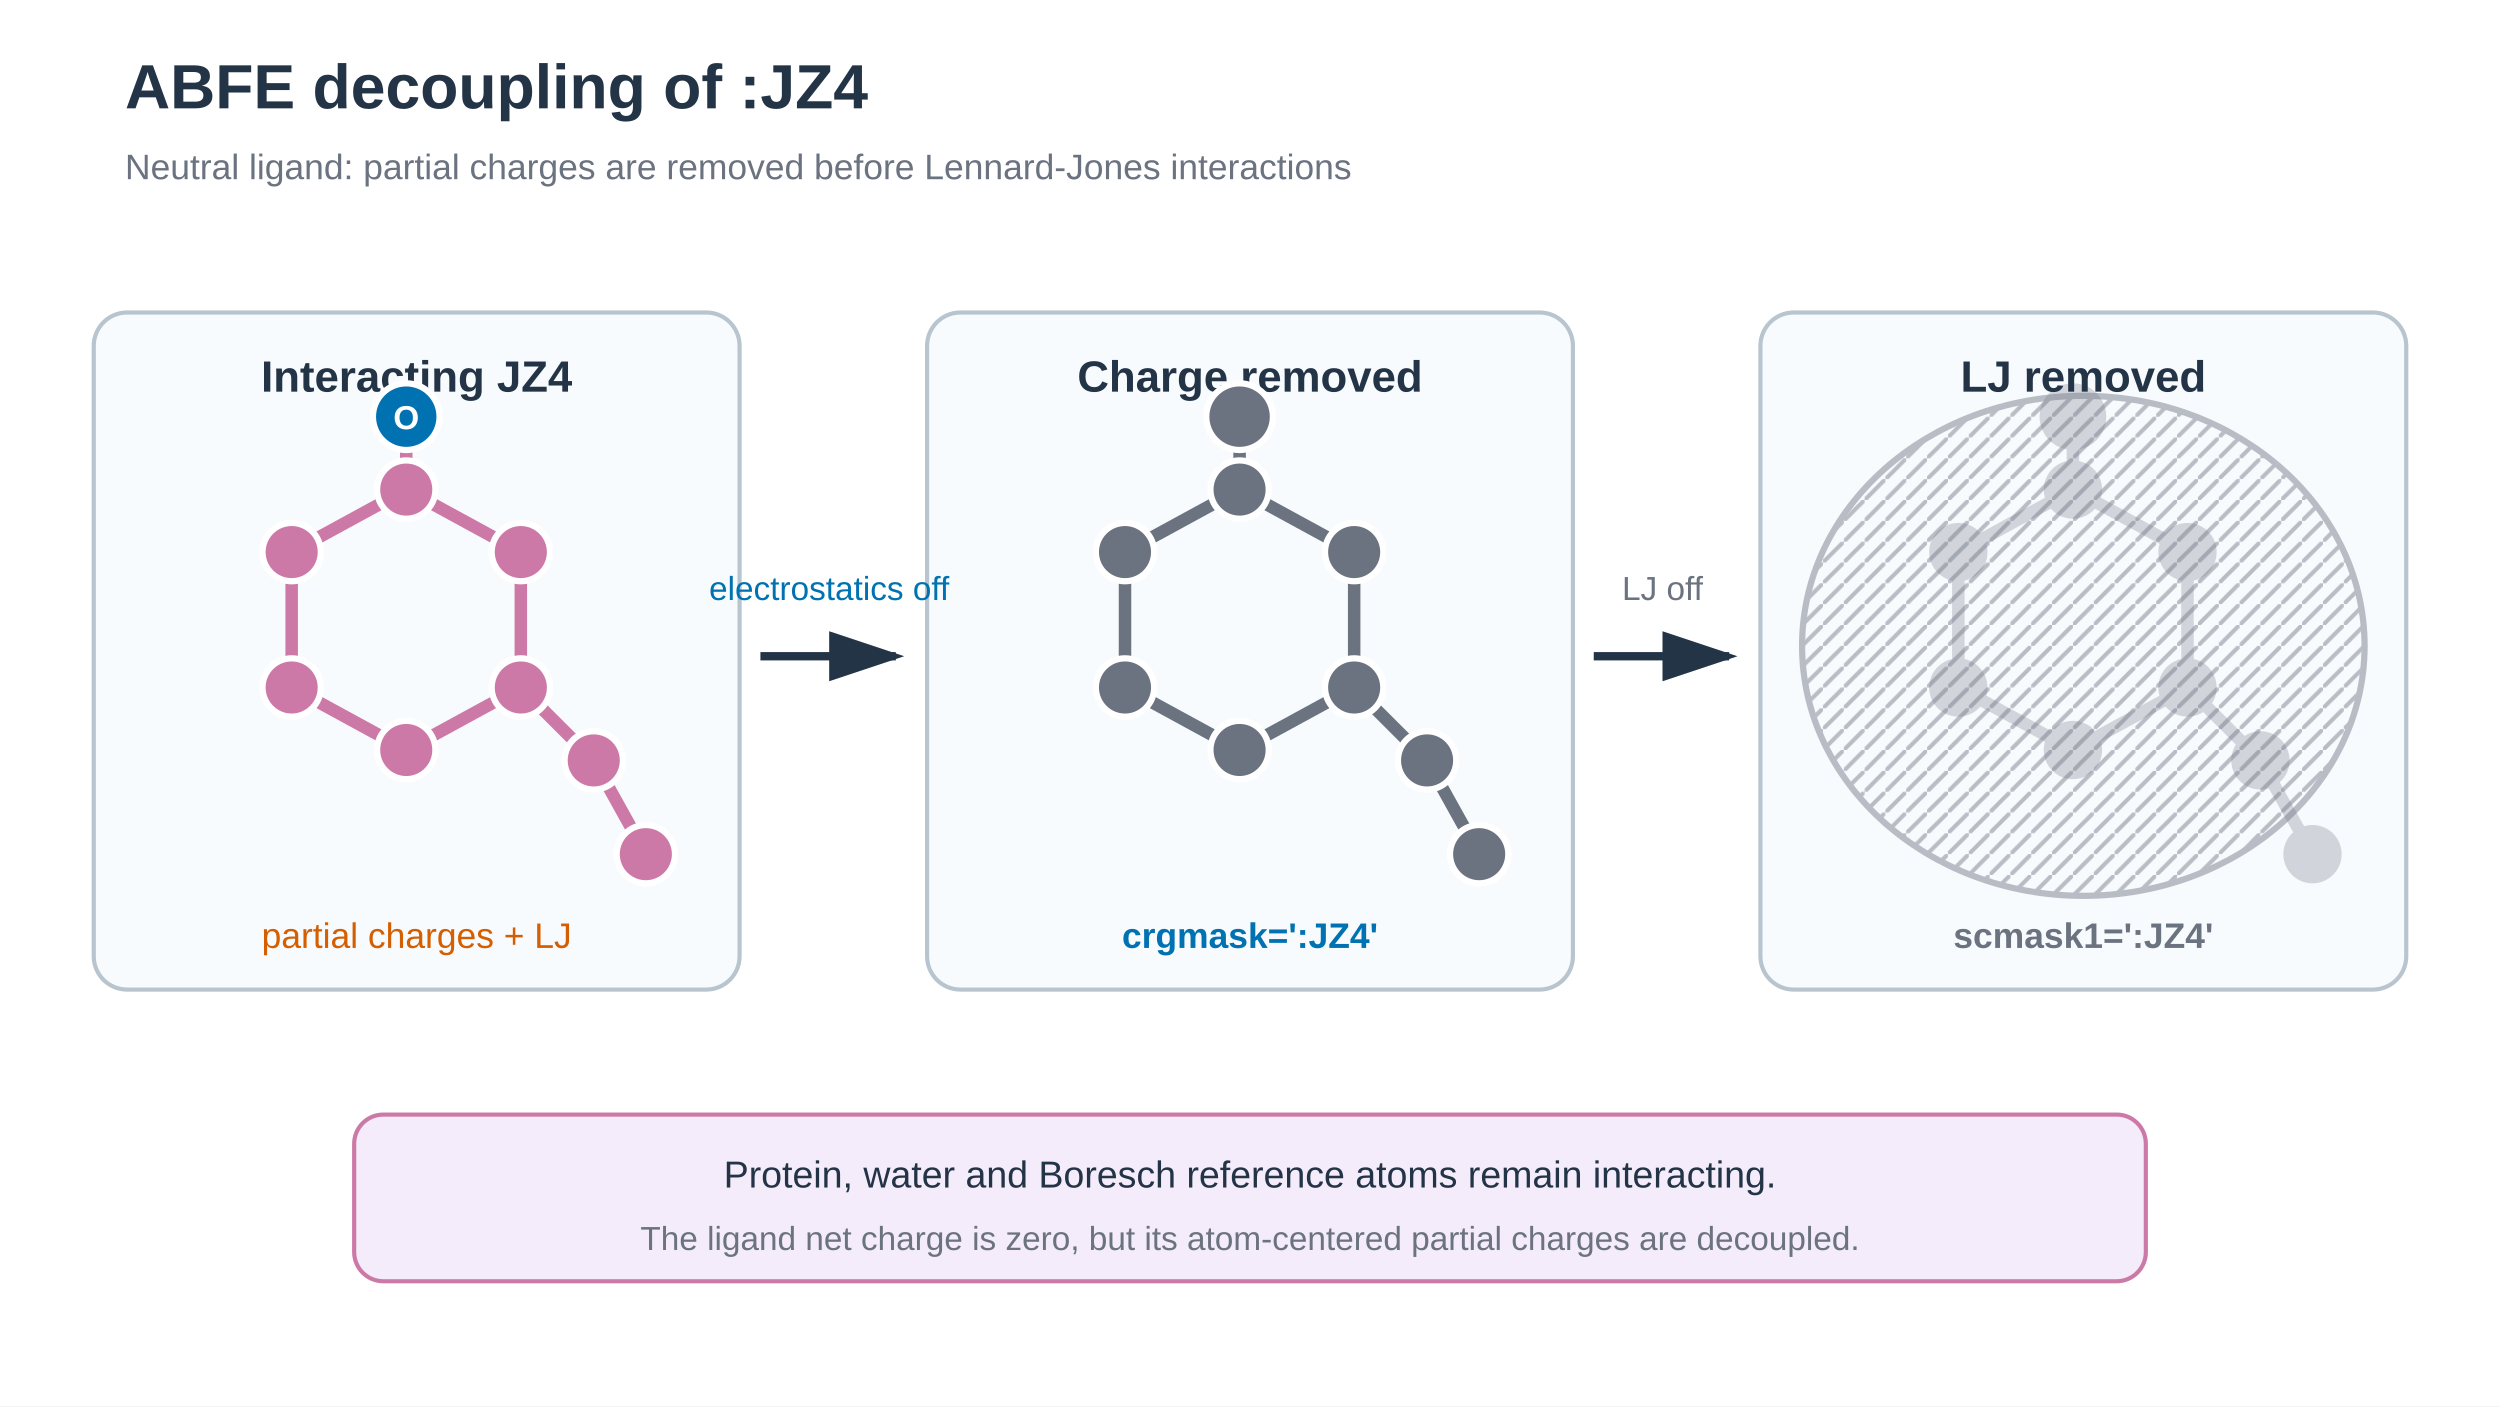
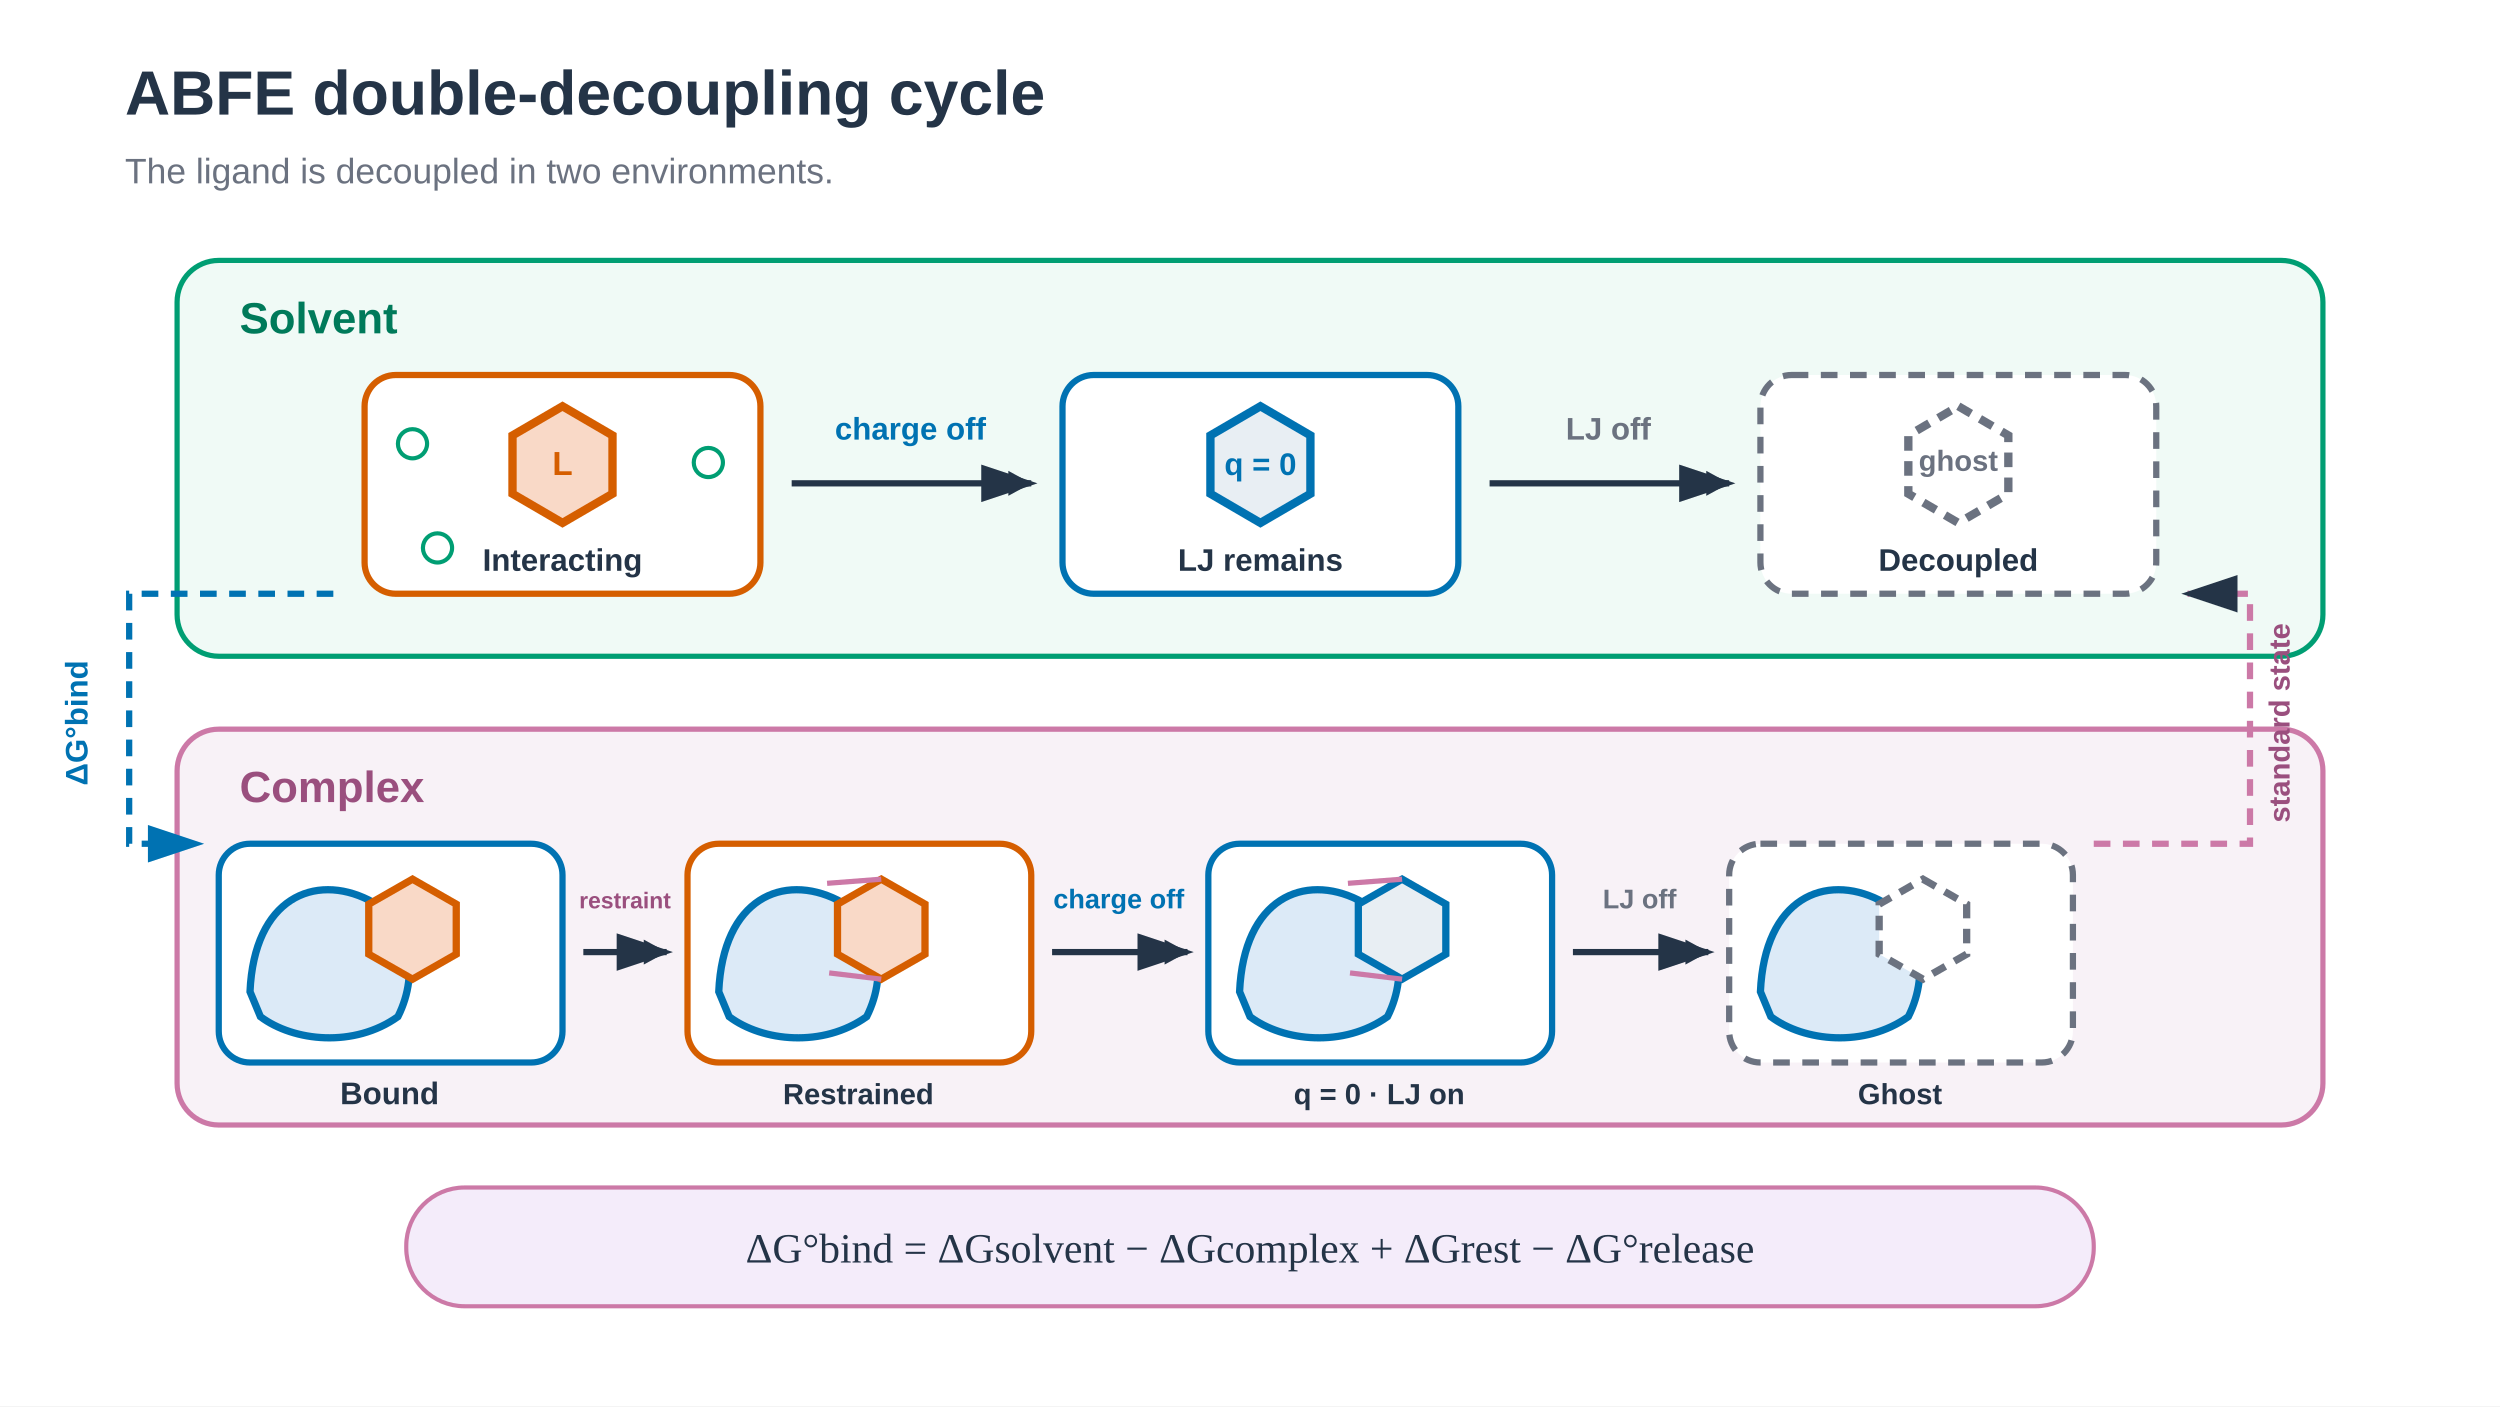
<svg xmlns="http://www.w3.org/2000/svg" viewBox="0 0 1200 675" role="img">
  <defs>
-     <marker id="arrow" markerWidth="10" markerHeight="10" refX="8" refY="3" orient="auto">
+     <marker id="arrow-dark" markerWidth="10" markerHeight="10" refX="8" refY="3" orient="auto" markerUnits="strokeWidth">
      <path d="M0,0 L0,6 L9,3 z" fill="#243447" />
    </marker>
-     <pattern id="hatch" width="10" height="10" patternUnits="userSpaceOnUse">
-       <path d="M0 10 L10 0" stroke="#6B7280" stroke-width="2" />
-     </pattern>
+     <marker id="arrow-blue" markerWidth="10" markerHeight="10" refX="8" refY="3" orient="auto" markerUnits="strokeWidth">
+       <path d="M0,0 L0,6 L9,3 z" fill="#0072B2" />
+     </marker>
  </defs>
  <rect width="1200" height="675" fill="#FFFFFF" />
-   <text x="60" y="52" font-family="Arial, Helvetica, sans-serif" font-size="30" font-weight="bold" fill="#243447">ABFE decoupling of :JZ4</text>
-   <text x="60" y="86" font-family="Arial, Helvetica, sans-serif" font-size="17" fill="#6B7280">Neutral ligand: partial charges are removed before Lennard-Jones interactions</text>
-   <g font-family="Arial, Helvetica, sans-serif">
-     <g transform="translate(45 150)">
-       <rect width="310" height="325" rx="16" fill="#F8FBFD" stroke="#B8C4CE" stroke-width="2" />
-       <text x="155" y="38" text-anchor="middle" font-size="21" font-weight="bold" fill="#243447">Interacting JZ4</text>
-       <g stroke="#CC79A7" stroke-width="6" fill="none">
-         <path d="M95 115 L150 85 L205 115 L205 180 L150 210 L95 180 Z" />
-         <path d="M205 180 L240 215 L265 260" />
-         <path d="M150 85 L150 55" />
-       </g>
-       <g fill="#CC79A7" stroke="#FFFFFF" stroke-width="3">
-         <circle cx="95" cy="115" r="14" />
-         <circle cx="150" cy="85" r="14" />
-         <circle cx="205" cy="115" r="14" />
-         <circle cx="205" cy="180" r="14" />
-         <circle cx="150" cy="210" r="14" />
-         <circle cx="95" cy="180" r="14" />
-         <circle cx="240" cy="215" r="14" />
-         <circle cx="265" cy="260" r="14" />
-       </g>
-       <circle cx="150" cy="50" r="16" fill="#0072B2" stroke="#FFFFFF" stroke-width="3" />
-       <text x="150" y="56" text-anchor="middle" font-size="16" font-weight="bold" fill="#FFFFFF">O</text>
-       <text x="155" y="305" text-anchor="middle" font-size="17" fill="#D55E00">partial charges + LJ</text>
-     </g>
-     <g transform="translate(445 150)">
-       <rect width="310" height="325" rx="16" fill="#F8FBFD" stroke="#B8C4CE" stroke-width="2" />
-       <text x="155" y="38" text-anchor="middle" font-size="21" font-weight="bold" fill="#243447">Charge removed</text>
-       <g stroke="#6B7280" stroke-width="6" fill="none">
-         <path d="M95 115 L150 85 L205 115 L205 180 L150 210 L95 180 Z" />
-         <path d="M205 180 L240 215 L265 260" />
-         <path d="M150 85 L150 55" />
-       </g>
-       <g fill="#6B7280" stroke="#FFFFFF" stroke-width="3">
-         <circle cx="95" cy="115" r="14" />
-         <circle cx="150" cy="85" r="14" />
-         <circle cx="205" cy="115" r="14" />
-         <circle cx="205" cy="180" r="14" />
-         <circle cx="150" cy="210" r="14" />
-         <circle cx="95" cy="180" r="14" />
-         <circle cx="240" cy="215" r="14" />
-         <circle cx="265" cy="260" r="14" />
-         <circle cx="150" cy="50" r="16" />
-       </g>
-       <text x="155" y="305" text-anchor="middle" font-size="17" font-weight="bold" fill="#0072B2">crgmask=':JZ4'</text>
-     </g>
-     <g transform="translate(845 150)">
-       <rect width="310" height="325" rx="16" fill="#F8FBFD" stroke="#B8C4CE" stroke-width="2" />
-       <g opacity="0.28">
-         <g stroke="#6B7280" stroke-width="6" fill="none">
-           <path d="M95 115 L150 85 L205 115 L205 180 L150 210 L95 180 Z" />
-           <path d="M205 180 L240 215 L265 260" />
-           <path d="M150 85 L150 55" />
-         </g>
-         <g fill="#6B7280">
-           <circle cx="95" cy="115" r="14" />
-           <circle cx="150" cy="85" r="14" />
-           <circle cx="205" cy="115" r="14" />
-           <circle cx="205" cy="180" r="14" />
-           <circle cx="150" cy="210" r="14" />
-           <circle cx="95" cy="180" r="14" />
-           <circle cx="240" cy="215" r="14" />
-           <circle cx="265" cy="260" r="14" />
-           <circle cx="150" cy="50" r="16" />
-         </g>
-       </g>
-       <text x="155" y="38" text-anchor="middle" font-size="21" font-weight="bold" fill="#243447">LJ removed</text>
-       <ellipse cx="155" cy="160" rx="135" ry="120" fill="url(#hatch)" stroke="#6B7280" stroke-width="3" opacity="0.45" />
-       <text x="155" y="305" text-anchor="middle" font-size="17" font-weight="bold" fill="#6B7280">scmask1=':JZ4'</text>
-     </g>
-     <line x1="365" y1="315" x2="430" y2="315" stroke="#243447" stroke-width="4" marker-end="url(#arrow)" />
-     <text x="398" y="288" text-anchor="middle" font-size="16" fill="#0072B2">electrostatics off</text>
-     <line x1="765" y1="315" x2="830" y2="315" stroke="#243447" stroke-width="4" marker-end="url(#arrow)" />
-     <text x="798" y="288" text-anchor="middle" font-size="16" fill="#6B7280">LJ off</text>
-     <rect x="170" y="535" width="860" height="80" rx="14" fill="#F4ECFA" stroke="#CC79A7" stroke-width="2" />
-     <text x="600" y="570" text-anchor="middle" font-size="18" fill="#243447">Protein, water and Boresch reference atoms remain interacting.</text>
-     <text x="600" y="600" text-anchor="middle" font-size="16" fill="#6B7280">The ligand net charge is zero, but its atom-centered partial charges are decoupled.</text>
+   <text x="60" y="55" font-family="Arial, Helvetica, sans-serif" font-size="30" font-weight="bold" fill="#243447">ABFE double-decoupling cycle</text>
+   <text x="60" y="88" font-family="Arial, Helvetica, sans-serif" font-size="17" fill="#6B7280">The ligand is decoupled in two environments.</text>
+   <rect x="85" y="125" width="1030" height="190" rx="20" fill="#F0FAF6" stroke="#009E73" stroke-width="2.5" />
+   <text x="115" y="160" font-family="Arial, Helvetica, sans-serif" font-size="21" font-weight="bold" fill="#007A5A">Solvent</text>
+   <rect x="175" y="180" width="190" height="105" rx="15" fill="#FFFFFF" stroke="#D55E00" stroke-width="3" />
+   <g fill="#FFFFFF" stroke="#009E73" stroke-width="2">
+     <circle cx="198" cy="213" r="7" />
+     <circle cx="210" cy="263" r="7" />
+     <circle cx="340" cy="222" r="7" />
  </g>
+   <polygon points="270,195 294,209 294,237 270,251 246,237 246,209" fill="#F9D9C7" stroke="#D55E00" stroke-width="4" />
+   <text x="270" y="228" text-anchor="middle" font-family="Arial, Helvetica, sans-serif" font-size="16" font-weight="bold" fill="#D55E00">L</text>
+   <text x="270" y="274" text-anchor="middle" font-family="Arial, Helvetica, sans-serif" font-size="15" font-weight="bold" fill="#243447">Interacting</text>
+   <line x1="380" y1="232" x2="495" y2="232" stroke="#243447" stroke-width="3" marker-end="url(#arrow-dark)" />
+   <polygon points="495,232 484,226 484,238" fill="#243447" />
+   <text x="437" y="211" text-anchor="middle" font-family="Arial, Helvetica, sans-serif" font-size="15" font-weight="bold" fill="#0072B2">charge off</text>
+   <rect x="510" y="180" width="190" height="105" rx="15" fill="#FFFFFF" stroke="#0072B2" stroke-width="3" />
+   <polygon points="605,195 629,209 629,237 605,251 581,237 581,209" fill="#E8EEF3" stroke="#0072B2" stroke-width="4" />
+   <text x="605" y="228" text-anchor="middle" font-family="Arial, Helvetica, sans-serif" font-size="15" font-weight="bold" fill="#0072B2">q = 0</text>
+   <text x="605" y="274" text-anchor="middle" font-family="Arial, Helvetica, sans-serif" font-size="15" font-weight="bold" fill="#243447">LJ remains</text>
+   <line x1="715" y1="232" x2="830" y2="232" stroke="#243447" stroke-width="3" marker-end="url(#arrow-dark)" />
+   <polygon points="830,232 819,226 819,238" fill="#243447" />
+   <text x="772" y="211" text-anchor="middle" font-family="Arial, Helvetica, sans-serif" font-size="15" font-weight="bold" fill="#6B7280">LJ off</text>
+   <rect x="845" y="180" width="190" height="105" rx="15" fill="#FFFFFF" stroke="#6B7280" stroke-width="3" stroke-dasharray="8 6" />
+   <polygon points="940,195 964,209 964,237 940,251 916,237 916,209" fill="#FFFFFF" stroke="#6B7280" stroke-width="4" stroke-dasharray="7 5" />
+   <text x="940" y="226" text-anchor="middle" font-family="Arial, Helvetica, sans-serif" font-size="14" font-weight="bold" fill="#6B7280">ghost</text>
+   <text x="940" y="274" text-anchor="middle" font-family="Arial, Helvetica, sans-serif" font-size="15" font-weight="bold" fill="#243447">Decoupled</text>
+   <rect x="85" y="350" width="1030" height="190" rx="20" fill="#F8F2F7" stroke="#CC79A7" stroke-width="2.5" />
+   <text x="115" y="385" font-family="Arial, Helvetica, sans-serif" font-size="21" font-weight="bold" fill="#9A4F7E">Complex</text>
+   <rect x="105" y="405" width="165" height="105" rx="15" fill="#FFFFFF" stroke="#0072B2" stroke-width="3" />
+   <path d="M120 476 C122 431 151 419 177 432 C196 442 202 466 191 488 C170 503 141 500 125 488 Z" fill="#DCEAF7" stroke="#0072B2" stroke-width="3.5" />
+   <polygon points="198,422 219,434 219,458 198,470 177,458 177,434" fill="#F9D9C7" stroke="#D55E00" stroke-width="3.5" />
+   <text x="187" y="530" text-anchor="middle" font-family="Arial, Helvetica, sans-serif" font-size="15" font-weight="bold" fill="#243447">Bound</text>
+   <line x1="280" y1="457" x2="320" y2="457" stroke="#243447" stroke-width="3" marker-end="url(#arrow-dark)" />
+   <polygon points="320,457 309,451 309,463" fill="#243447" />
+   <text x="300" y="436" text-anchor="middle" font-family="Arial, Helvetica, sans-serif" font-size="11" font-weight="bold" fill="#9A4F7E">restraint</text>
+   <rect x="330" y="405" width="165" height="105" rx="15" fill="#FFFFFF" stroke="#D55E00" stroke-width="3" />
+   <path d="M345 476 C347 431 376 419 402 432 C421 442 427 466 416 488 C395 503 366 500 350 488 Z" fill="#DCEAF7" stroke="#0072B2" stroke-width="3.5" />
+   <polygon points="423,422 444,434 444,458 423,470 402,458 402,434" fill="#F9D9C7" stroke="#D55E00" stroke-width="3.5" />
+   <line x1="397" y1="424" x2="423" y2="422" stroke="#CC79A7" stroke-width="2.5" />
+   <line x1="398" y1="467" x2="423" y2="470" stroke="#CC79A7" stroke-width="2.5" />
+   <text x="412" y="530" text-anchor="middle" font-family="Arial, Helvetica, sans-serif" font-size="14" font-weight="bold" fill="#243447">Restrained</text>
+   <line x1="505" y1="457" x2="570" y2="457" stroke="#243447" stroke-width="3" marker-end="url(#arrow-dark)" />
+   <polygon points="570,457 559,451 559,463" fill="#243447" />
+   <text x="537" y="436" text-anchor="middle" font-family="Arial, Helvetica, sans-serif" font-size="13" font-weight="bold" fill="#0072B2">charge off</text>
+   <rect x="580" y="405" width="165" height="105" rx="15" fill="#FFFFFF" stroke="#0072B2" stroke-width="3" />
+   <path d="M595 476 C597 431 626 419 652 432 C671 442 677 466 666 488 C645 503 616 500 600 488 Z" fill="#DCEAF7" stroke="#0072B2" stroke-width="3.5" />
+   <polygon points="673,422 694,434 694,458 673,470 652,458 652,434" fill="#E8EEF3" stroke="#0072B2" stroke-width="3.5" />
+   <line x1="647" y1="424" x2="673" y2="422" stroke="#CC79A7" stroke-width="2.5" />
+   <line x1="648" y1="467" x2="673" y2="470" stroke="#CC79A7" stroke-width="2.5" />
+   <text x="662" y="530" text-anchor="middle" font-family="Arial, Helvetica, sans-serif" font-size="14" font-weight="bold" fill="#243447">q = 0 · LJ on</text>
+   <line x1="755" y1="457" x2="820" y2="457" stroke="#243447" stroke-width="3" marker-end="url(#arrow-dark)" />
+   <polygon points="820,457 809,451 809,463" fill="#243447" />
+   <text x="787" y="436" text-anchor="middle" font-family="Arial, Helvetica, sans-serif" font-size="13" font-weight="bold" fill="#6B7280">LJ off</text>
+   <rect x="830" y="405" width="165" height="105" rx="15" fill="#FFFFFF" stroke="#6B7280" stroke-width="3" stroke-dasharray="8 6" />
+   <path d="M845 476 C847 431 876 419 902 432 C921 442 927 466 916 488 C895 503 866 500 850 488 Z" fill="#DCEAF7" stroke="#0072B2" stroke-width="3.5" />
+   <polygon points="923,422 944,434 944,458 923,470 902,458 902,434" fill="#FFFFFF" stroke="#6B7280" stroke-width="3.5" stroke-dasharray="7 5" />
+   <text x="912" y="530" text-anchor="middle" font-family="Arial, Helvetica, sans-serif" font-size="14" font-weight="bold" fill="#243447">Ghost</text>
+   <path d="M160 285 H62 V405 H95" fill="none" stroke="#0072B2" stroke-width="3" stroke-dasharray="8 6" marker-end="url(#arrow-blue)" />
+   <text x="42" y="347" text-anchor="middle" font-family="Arial, Helvetica, sans-serif" font-size="15" font-weight="bold" fill="#0072B2" transform="rotate(-90 42 347)">ΔG°bind</text>
+   <path d="M1005 405 H1080 V285 H1050" fill="none" stroke="#CC79A7" stroke-width="3" stroke-dasharray="8 6" marker-end="url(#arrow-dark)" />
+   <text x="1099" y="347" text-anchor="middle" font-family="Arial, Helvetica, sans-serif" font-size="14" font-weight="bold" fill="#9A4F7E" transform="rotate(-90 1099 347)">standard state</text>
+   <rect x="195" y="570" width="810" height="57" rx="28" fill="#F4ECFA" stroke="#CC79A7" stroke-width="2" />
+   <text x="600" y="606" text-anchor="middle" font-family="Georgia, Times New Roman, serif" font-size="20" fill="#243447">ΔG°bind = ΔGsolvent − ΔGcomplex + ΔGrest − ΔG°release</text>
</svg>
